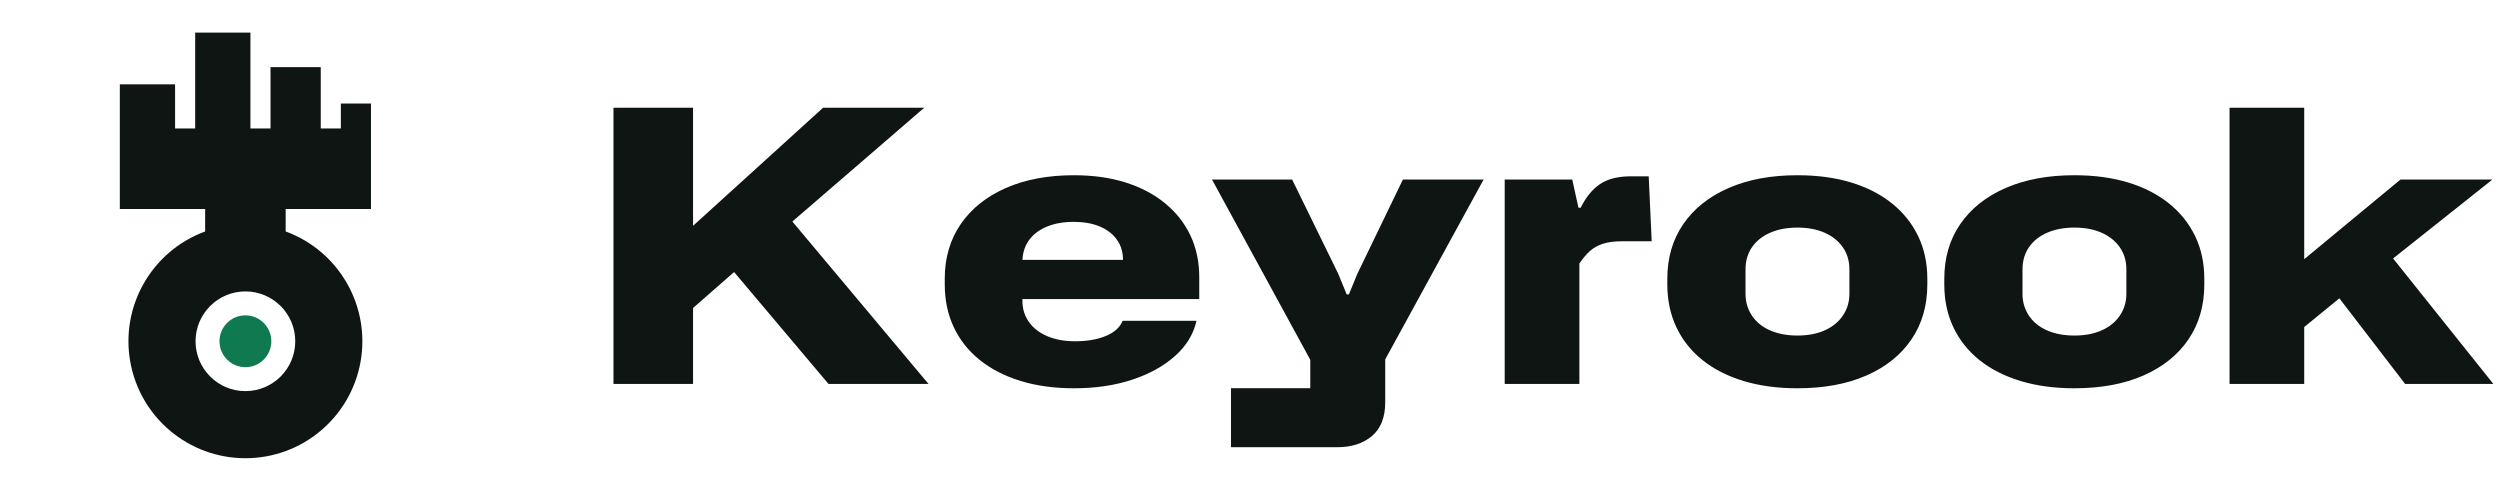
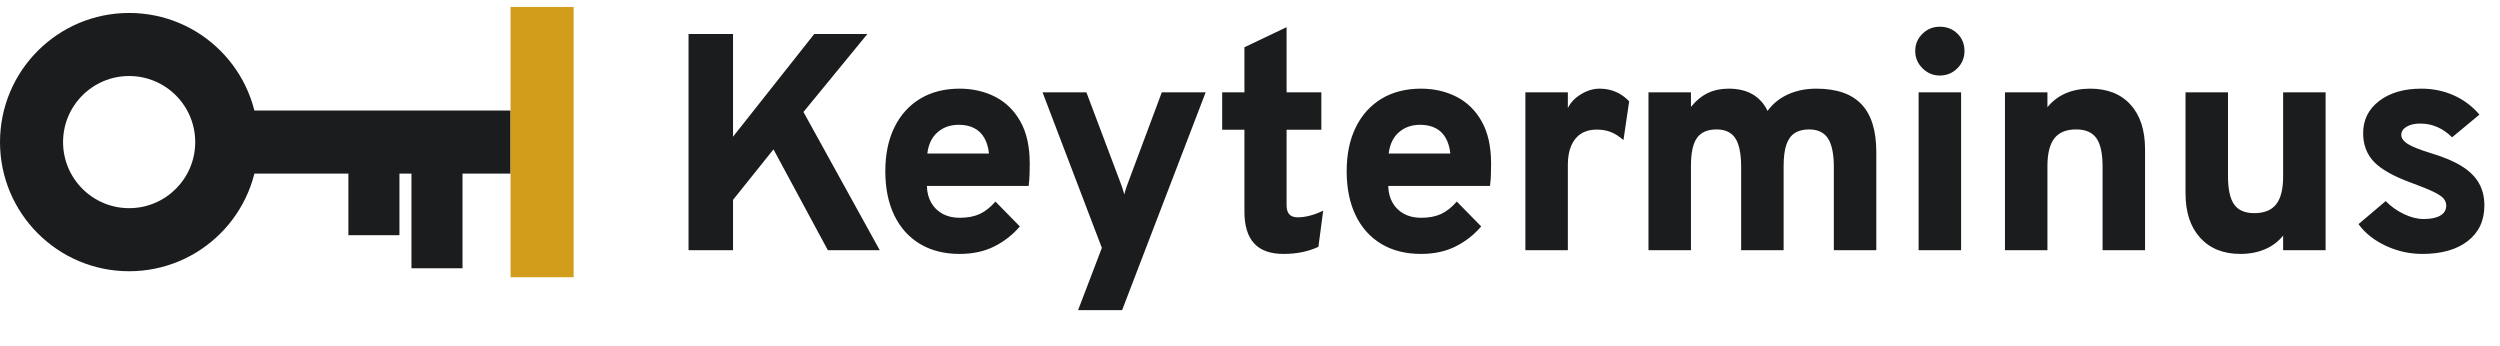
- <svg xmlns="http://www.w3.org/2000/svg" viewBox="0 -284.31 6598.06 1297.62" role="img" aria-label="Keyrook">
-   <g transform="translate(0 -284.31) scale(2.53)">
-     <path d="M298 241.46L298 218L387 218L387 134L387 108L355.56 108L355.56 134L334.6 134L334.6 70L282.2 70L282.2 134L261.24 134L261.24 34L203.6 34L203.6 134L182.64 134L182.64 88L125 88L125 134L125 218L214 218L214 241.46A122 122 0 1 0 298 241.46ZM204 356a52 52 0 1 1 104 0a52 52 0 1 1 -104 0Z" fill="#0F1513" fill-rule="evenodd" />
-     <circle cx="256" cy="356" r="27.04" fill="#0F7A50" />
+ <svg xmlns="http://www.w3.org/2000/svg" viewBox="0 -1620 16186 2240" role="img" aria-label="Keyterminus">
+   <g transform="translate(-622.2 -3188.9) scale(9.7222)">
+     <path d="M64 256A86 86 0 1 1 236 256A86 86 0 1 1 64 256ZM106 256A44 44 0 1 0 194 256A44 44 0 1 0 106 256ZM226 235H404V277H372V340H338V277H330V318H296V277H226Z" fill="#1B1C1D" />
+     <rect x="404" y="166" width="42" height="180" fill="#D29D1A" />
  </g>
-   <path d="M59.04 729.0V0.0H269.078V311.641L612.281 0.0H879.238L531.157 300.36L890.518 729.0H626.561L377.399 433.679L269.078 528.559V729.0ZM1274.739 740.44Q1196.6 740.44 1133.9 721.22Q1071.2 702.0 1026.273 666.181Q981.346 630.362 957.353 579.66Q933.36 528.958 933.36 466.2V451.4Q933.36 368.469 975.54 307.115Q1017.72 245.76 1094.36 211.96Q1171 178.16 1274.711 178.16Q1349.759 178.16 1410.399 197.24Q1471.039 216.32 1514.734 252.139Q1558.429 287.958 1581.734 337.16Q1605.039 386.362 1605.039 447.12V504.96H1102.719V401.56H1417.8L1403.8 419.24V401.641Q1403.8 370.654 1387.556 348.101Q1371.312 325.548 1342.334 313.394Q1313.356 301.239 1273.959 301.239Q1232.679 301.239 1202.024 314.174Q1171.369 327.108 1154.843 350.801Q1138.318 374.494 1138.318 407.201V509.68Q1138.318 541.351 1155.627 565.597Q1172.937 589.843 1204.297 603.102Q1235.658 616.361 1277.559 616.361Q1324.24 616.361 1358.06 602.561Q1391.88 588.761 1402.84 562.44H1597.759Q1585.759 615.48 1540.859 655.44Q1495.959 695.4 1427.588 717.92Q1359.218 740.44 1274.739 740.44ZM1688.8 896.0V740.161H1898.04V665.24L1638.68 189.6H1850.238L1972.039 438.682L1994.159 492.722H1999.999L2022.119 438.682L2142.481 189.6H2355.479L2095.838 664.24V777.241Q2095.838 836.68 2060.959 866.34Q2026.079 896.0 1968.639 896.0ZM2411.2 729.0V189.6H2589.479L2605.838 263.921H2611.678Q2632.798 221.52 2663.138 201.26Q2693.479 181 2744.999 181H2791.238L2799.118 352.479H2720.279Q2689.919 352.479 2669.459 359.319Q2648.999 366.159 2635.039 379.179Q2621.078 392.199 2608.278 411.239V729.0ZM3183.701 740.44Q3105.04 740.44 3041.62 721.22Q2978.2 702.0 2933.365 666.181Q2888.529 630.362 2864.445 579.66Q2840.36 528.958 2840.36 466.2V451.4Q2840.36 368.469 2882.54 307.115Q2924.72 245.76 3002.015 211.96Q3079.31 178.16 3183.732 178.16Q3262.639 178.16 3325.699 197.38Q3388.759 216.6 3433.594 252.779Q3478.429 288.958 3502.514 339.16Q3526.599 389.362 3526.599 451.4V466.2Q3526.599 549.819 3484.779 611.33Q3442.959 672.84 3366.093 706.64Q3289.227 740.44 3183.701 740.44ZM3183.722 601.241Q3225.12 601.241 3255.735 587.622Q3286.351 574.003 3303.636 548.677Q3320.921 523.351 3320.921 490.96V426.64Q3320.921 393.214 3303.644 368.441Q3286.367 343.668 3255.767 330.013Q3225.166 316.359 3183.839 316.359Q3142.559 316.359 3111.544 330.013Q3080.529 343.668 3063.643 368.441Q3046.758 393.214 3046.758 426.64V490.96Q3046.758 523.351 3063.643 548.677Q3080.529 574.003 3111.544 587.622Q3142.559 601.241 3183.722 601.241ZM3914.701 740.44Q3836.04 740.44 3772.62 721.22Q3709.2 702.0 3664.365 666.181Q3619.529 630.362 3595.445 579.66Q3571.36 528.958 3571.36 466.2V451.4Q3571.36 368.469 3613.54 307.115Q3655.72 245.76 3733.015 211.96Q3810.31 178.16 3914.732 178.16Q3993.639 178.16 4056.699 197.38Q4119.759 216.6 4164.594 252.779Q4209.429 288.958 4233.514 339.16Q4257.599 389.362 4257.599 451.4V466.2Q4257.599 549.819 4215.779 611.33Q4173.959 672.84 4097.093 706.64Q4020.227 740.44 3914.701 740.44ZM3914.722 601.241Q3956.12 601.241 3986.735 587.622Q4017.351 574.003 4034.636 548.677Q4051.921 523.351 4051.921 490.96V426.64Q4051.921 393.214 4034.644 368.441Q4017.367 343.668 3986.767 330.013Q3956.166 316.359 3914.839 316.359Q3873.559 316.359 3842.544 330.013Q3811.529 343.668 3794.643 368.441Q3777.758 393.214 3777.758 426.64V490.96Q3777.758 523.351 3794.643 548.677Q3811.529 574.003 3842.544 587.622Q3873.559 601.241 3914.722 601.241ZM4324.2 729.0V0.0H4521.278V729.0ZM4787.6 729.0 4604.199 490.199 4745.758 385.2 5020.518 729.0ZM4509.718 588.24V409.281L4775.28 189.6H5017.918L4683.879 455.04L4676.999 451.6Z" fill="#0F1513" transform="translate(1560.06 0)" />
+   <path transform="translate(4301.9 0)" d="M156 0V-1400H444V-735L970 -1400H1314L900 -895L1394 0H1058L706 -653L444 -326V0ZM1911 24Q1762 24 1654 -41Q1546 -106 1488 -226Q1430 -346 1430 -512Q1430 -676 1489 -796Q1548 -916 1656 -981Q1764 -1046 1911 -1046Q2038 -1046 2141 -993.5Q2244 -941 2304.5 -833.5Q2365 -726 2365 -562Q2365 -534 2364 -494.5Q2363 -455 2358 -416H1699Q1701 -353 1727.5 -307Q1754 -261 1801 -235.5Q1848 -210 1912 -210Q1988 -210 2041 -234.5Q2094 -259 2143 -315L2301 -154Q2232 -73 2135.5 -24.5Q2039 24 1911 24ZM1702 -626H2101Q2095 -685 2071 -727Q2047 -769 2005.5 -790.5Q1964 -812 1905 -812Q1824 -812 1768.5 -764Q1713 -716 1702 -626ZM2678 388 2832 -15 2448 -1022H2732L2945 -457Q2953 -437 2962 -411Q2971 -385 2977 -361Q2983 -385 2992 -411Q3001 -437 3009 -457L3220 -1022H3504L2963 388ZM4008 24Q3880 24 3817.5 -44.5Q3755 -113 3755 -250V-780H3611V-1022H3755V-1314L4028 -1444V-1022H4253V-780H4028V-291Q4028 -252 4045.5 -232.5Q4063 -213 4100 -213Q4175 -213 4265 -256L4234 -22Q4187 0 4131 12Q4075 24 4008 24ZM4898 24Q4749 24 4641 -41Q4533 -106 4475 -226Q4417 -346 4417 -512Q4417 -676 4476 -796Q4535 -916 4643 -981Q4751 -1046 4898 -1046Q5025 -1046 5128 -993.5Q5231 -941 5291.5 -833.5Q5352 -726 5352 -562Q5352 -534 5351 -494.5Q5350 -455 5345 -416H4686Q4688 -353 4714.5 -307Q4741 -261 4788 -235.5Q4835 -210 4899 -210Q4975 -210 5028 -234.5Q5081 -259 5130 -315L5288 -154Q5219 -73 5122.5 -24.5Q5026 24 4898 24ZM4689 -626H5088Q5082 -685 5058 -727Q5034 -769 4992.5 -790.5Q4951 -812 4892 -812Q4811 -812 4755.5 -764Q4700 -716 4689 -626ZM5574 0V-1022H5849V-920Q5874 -973 5933.5 -1009.5Q5993 -1046 6054 -1046Q6168 -1046 6246 -964L6209 -713Q6165 -751 6125 -766Q6085 -781 6035 -781Q5976 -781 5934.5 -754.5Q5893 -728 5871 -677Q5849 -626 5849 -554V0ZM6371 0V-1022H6646V-928Q6697 -990 6756 -1018Q6815 -1046 6890 -1046Q6981 -1046 7044 -1010Q7107 -974 7142 -902Q7193 -972 7274.5 -1009Q7356 -1046 7458 -1046Q7654 -1046 7750 -945Q7846 -844 7846 -636V0H7571V-538Q7571 -666 7533 -724Q7495 -782 7411 -782Q7353 -782 7316.5 -757.5Q7280 -733 7263 -681Q7246 -629 7246 -545V0H6971V-538Q6971 -667 6933.5 -724.5Q6896 -782 6812 -782Q6724 -782 6685 -727Q6646 -672 6646 -547V0ZM8120 0V-1022H8395V0ZM8257 -1131Q8192 -1131 8145 -1178Q8098 -1225 8098 -1290Q8098 -1355 8144.5 -1401Q8191 -1447 8257 -1447Q8326 -1447 8371.5 -1402Q8417 -1357 8417 -1290Q8417 -1224 8370.5 -1177.5Q8324 -1131 8257 -1131ZM8679 0V-1022H8954V-926Q9003 -986 9072.5 -1016Q9142 -1046 9231 -1046Q9398 -1046 9492 -942.5Q9586 -839 9586 -654V0H9311V-541Q9311 -669 9271 -725.5Q9231 -782 9140 -782Q9044 -782 8999 -724.5Q8954 -667 8954 -545V0ZM10203 24Q10038 24 9943 -80.5Q9848 -185 9848 -368V-1022H10123V-481Q10123 -352 10163 -296Q10203 -240 10293 -240Q10390 -240 10435 -297.5Q10480 -355 10480 -477V-1022H10755V0H10480V-95Q10434 -37 10363 -6.5Q10292 24 10203 24ZM11381 24Q11258 24 11145 -28.5Q11032 -81 10968 -169L11144 -318Q11195 -266 11262 -234Q11329 -202 11390 -202Q11460 -202 11498 -224.5Q11536 -247 11536 -289Q11536 -315 11518 -335.5Q11500 -356 11452 -379Q11404 -402 11314 -435Q11140 -498 11069 -571.5Q10998 -645 10998 -758Q10998 -887 11102 -966.5Q11206 -1046 11374 -1046Q11487 -1046 11584 -1003Q11681 -960 11751 -878L11574 -731Q11484 -820 11368 -820Q11313 -820 11279 -799.5Q11245 -779 11245 -747Q11245 -715 11286 -688.5Q11327 -662 11441 -627Q11561 -591 11636.5 -544Q11712 -497 11747.5 -434.5Q11783 -372 11783 -290Q11783 -143 11675.5 -59.5Q11568 24 11381 24Z" fill="#1B1C1D" />
</svg>
